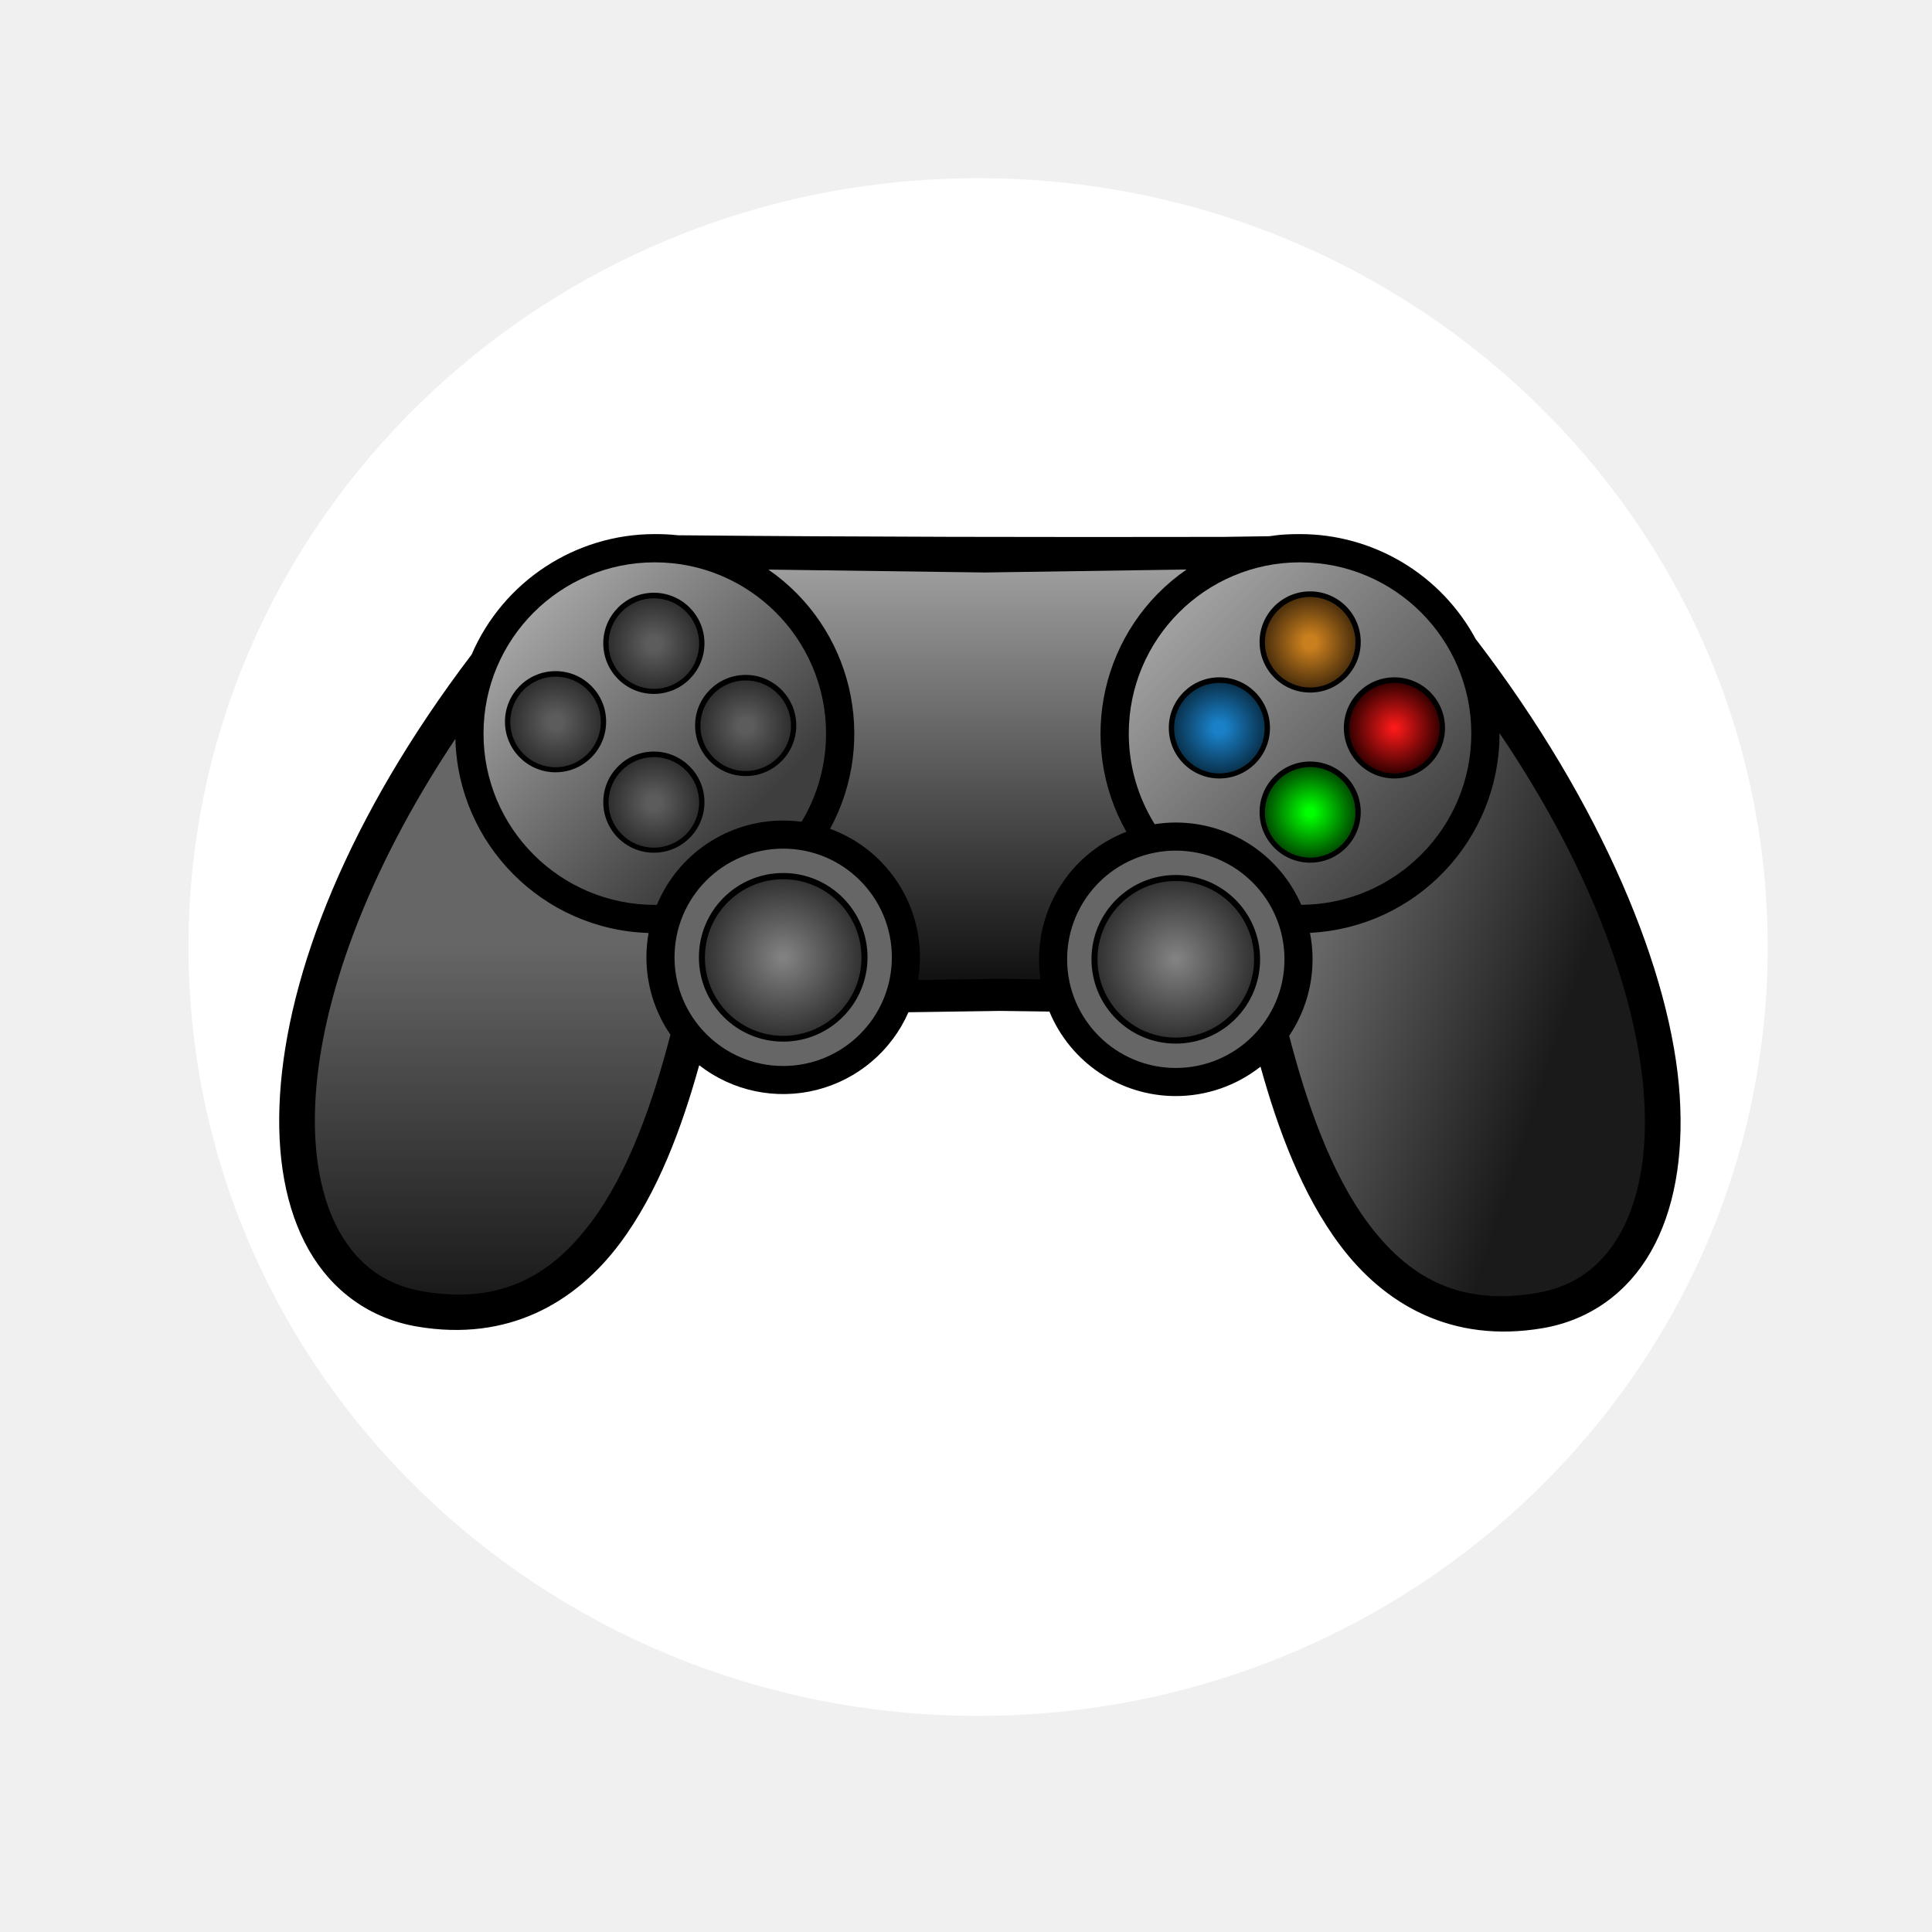
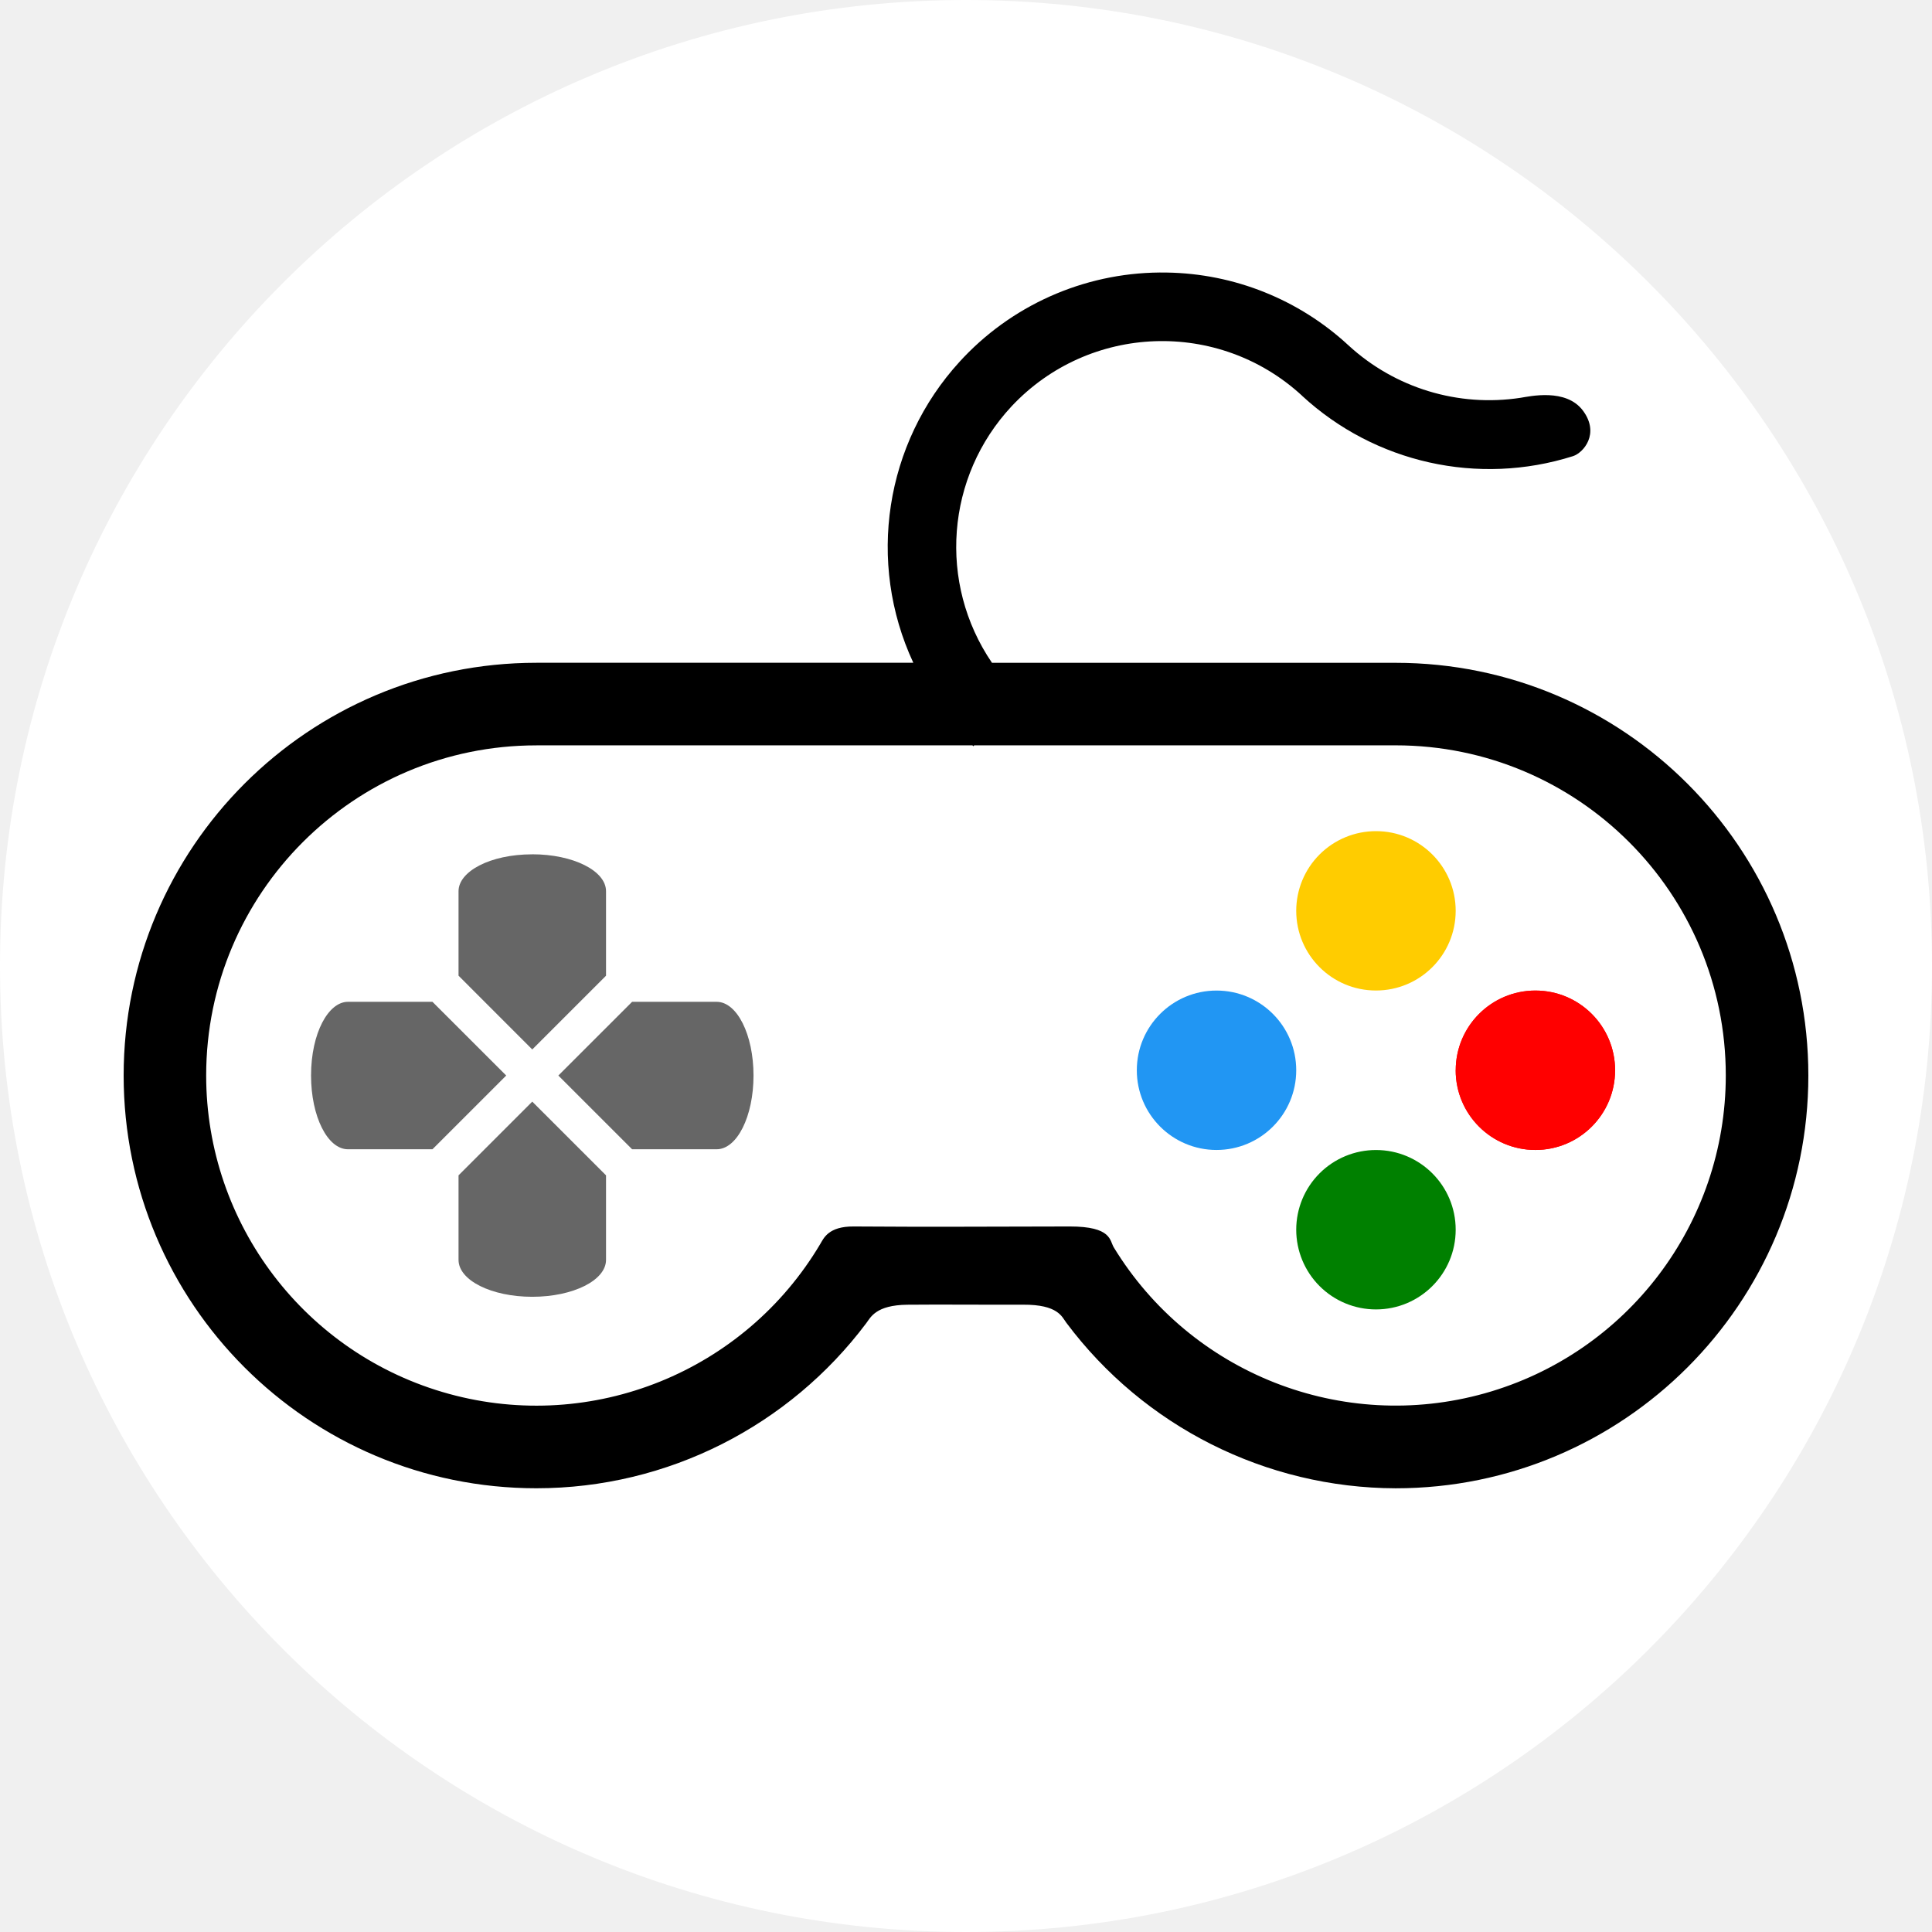
- <svg xmlns="http://www.w3.org/2000/svg" xmlns:xlink="http://www.w3.org/1999/xlink" width="1024" height="1024" clip-rule="evenodd" fill-rule="evenodd" xml:space="preserve">
-   <defs>
-     <linearGradient id="q" x1="0.13" x2="1.07" xlink:href="#f" y1="0.3" y2="0.79" />
-     <linearGradient id="o">
-       <stop offset="0" stop-color="#111" />
-       <stop offset="1" stop-color="#9d9d9d" />
-     </linearGradient>
-     <linearGradient id="b">
-       <stop offset="0" stop-color="#1a1a1a" />
-       <stop offset="0.63" stop-color="#666" />
-     </linearGradient>
-     <linearGradient id="j">
-       <stop offset="0.04" stop-color="#818181" />
-       <stop offset="1" stop-color="#323232" />
-     </linearGradient>
-     <linearGradient id="i">
-       <stop offset="0.14" stop-color="#1a80c7" />
-       <stop offset="1" stop-color="#09334f" />
-     </linearGradient>
-     <linearGradient id="h">
-       <stop offset="0.15" stop-color="#c97f1e" />
-       <stop offset="1" stop-color="#4d300c" />
-     </linearGradient>
-     <linearGradient id="g">
-       <stop offset="0.16" stop-color="#5c5c5c" />
-       <stop offset="1" stop-color="#2e2e2e" />
-     </linearGradient>
-     <linearGradient id="k">
-       <stop offset="0.09" stop-color="#0f0" />
-       <stop offset="1" stop-color="#004d00" />
-     </linearGradient>
-     <linearGradient id="l">
-       <stop offset="0.02" stop-color="#ff1a1a" />
-       <stop offset="1" stop-color="#380000" />
-     </linearGradient>
-     <linearGradient id="r" x1="0.5" x2="0.5" xlink:href="#b" y1="1" y2="0" />
-     <linearGradient id="f">
-       <stop offset="0" stop-color="#666" />
-       <stop offset="0.63" stop-color="#1a1a1a" />
-     </linearGradient>
-     <linearGradient id="n">
-       <stop offset="0" stop-color="#a1a1a1" />
-       <stop offset="1" stop-color="#404040" />
-     </linearGradient>
-     <linearGradient id="C" x1="0.15" x2="0.86" xlink:href="#n" y1="0.14" y2="0.85" />
-     <linearGradient id="m">
-       <stop offset="0" stop-color="#a3a3a3" />
-       <stop offset="0.88" stop-color="#3e3e3e" />
-     </linearGradient>
-     <linearGradient id="B" x1="0.15" x2="0.84" xlink:href="#m" y1="0.15" y2="0.84" />
-     <linearGradient id="D" x1="0.5" x2="0.5" xlink:href="#o" y1="1" y2="0" />
-     <radialGradient cx="294.45" cy="382.65" fx="294.45" fy="382.65" gradientTransform="matrix(.92958 0 0 .92958 72.85 69.574)" gradientUnits="userSpaceOnUse" id="u" r="25.82" xlink:href="#g" />
-     <radialGradient cx="694.41" cy="340.39" fx="694.41" fy="340.39" gradientTransform="matrix(.92958 0 0 .92958 48.898 23.969)" gradientUnits="userSpaceOnUse" id="z" r="25.82" xlink:href="#h" />
-     <radialGradient cx="739.08" cy="385.93" fx="739.08" fy="385.93" gradientTransform="matrix(.92958 0 0 .92958 52.043 27.176)" gradientUnits="userSpaceOnUse" id="y" r="25.82" xlink:href="#l" />
-     <radialGradient cx="694.41" cy="430.56" fx="694.41" fy="430.56" gradientTransform="matrix(.92958 0 0 .92958 48.898 30.318)" gradientUnits="userSpaceOnUse" id="x" r="25.82" xlink:href="#k" />
-     <radialGradient cx="646.3" cy="385.93" fx="646.3" fy="385.93" gradientTransform="matrix(.92958 0 0 .92958 45.51 27.176)" gradientUnits="userSpaceOnUse" id="A" r="25.82" xlink:href="#i" />
-     <radialGradient cx="415.11" cy="507.52" fx="415.11" fy="507.52" gradientTransform="translate(231.673 29.76) scale(.94318)" gradientUnits="userSpaceOnUse" id="p" r="44" xlink:href="#j" />
-     <radialGradient cx="294.45" cy="382.65" fx="294.45" fy="382.65" gradientTransform="matrix(.92958 0 0 .92958 121.515 28.945)" gradientUnits="userSpaceOnUse" id="v" r="25.82" xlink:href="#g" />
-     <radialGradient cx="294.45" cy="382.65" fx="294.45" fy="382.65" gradientTransform="matrix(.92958 0 0 .92958 72.85 -14.598)" gradientUnits="userSpaceOnUse" id="w" r="25.82" xlink:href="#g" />
-     <radialGradient cx="294.45" cy="382.65" fx="294.45" fy="382.65" gradientTransform="matrix(.92958 0 0 .92958 20.734 26.945)" gradientUnits="userSpaceOnUse" id="s" r="25.82" xlink:href="#g" />
-     <radialGradient cx="415.11" cy="507.52" fx="415.11" fy="507.52" gradientTransform="translate(23.586 28.837) scale(.94318)" gradientUnits="userSpaceOnUse" id="t" r="44" xlink:href="#j" />
-   </defs>
-   <g class="layer">
-     <ellipse cx="518.41" cy="501.95" fill="#ffffff" id="svg_23" rx="418.5" ry="407.5" stroke="#bc6d6d" stroke-width="0" />
-     <path d="m359.18,283.69c-3.99,-0.46 -8.12,-0.61 -12.13,-0.61l-0.08,0c-42.17,0.03 -80.3,25.12 -97.01,63.85c-65.44,86.16 -97.46,168.65 -101.54,233.21c-2.06,32.56 2.97,60.72 15.25,82.35c12.28,21.63 32.29,36.35 57.41,40.62c48.2,8.19 83.85,-12.57 107.43,-44.03c20.26,-27.03 32.93,-61.62 42.08,-94.48a72.49,72.49 0 0 0 110.9,-28.09l48.67,-0.71l26.05,0.35c11.21,27.11 37.65,44.79 66.98,44.79a72.49,72.49 0 0 0 44.91,-15.59c9.15,32.89 21.83,67.53 42.11,94.58c23.58,31.46 59.22,52.22 107.43,44.03c25.11,-4.26 45.13,-18.99 57.4,-40.62c12.28,-21.62 17.32,-49.79 15.26,-82.35c-4.12,-65.14 -41.34,-155.08 -107.97,-242.07l0.02,0.15c-18.38,-34.46 -54.25,-55.99 -93.3,-55.99l-0.08,0c-12.16,0.01 -15.04,1.24 -17.08,1.14l-23.32,0.34c-96.7,0.18 -192.71,0.04 -289.39,-0.86" fill="#000" id="svg_1" />
-     <path d="m623.19,450.85c-31.8,0 -57.59,25.79 -57.59,57.6c0,31.81 25.78,57.59 57.59,57.59c31.81,0 57.6,-25.78 57.6,-57.59c0,-31.81 -25.79,-57.6 -57.6,-57.6zm0.01,12.91c24.68,0 44.68,20.01 44.68,44.69c0,24.68 -20,44.68 -44.68,44.68c-24.68,0 -44.69,-20 -44.69,-44.68c0,-24.68 20.01,-44.69 44.69,-44.69zm-208.09,-13.96c-31.81,0 -57.6,25.78 -57.6,57.59c0,31.81 25.79,57.6 57.6,57.6c31.81,0 57.59,-25.79 57.59,-57.6c0,-31.81 -25.78,-57.59 -57.59,-57.59zm0,12.91c24.68,0 44.69,20 44.69,44.68c0,24.68 -20.01,44.69 -44.69,44.69c-24.68,0 -44.68,-20.01 -44.68,-44.69s20,-44.68 44.68,-44.68z" fill="#666" id="svg_2" />
-     <path d="m344.02,493.23a72.49,72.49 0 0 0 -0.13,0.64a72.49,72.49 0 0 1 0.13,-0.64zm349.52,-2.3a72.49,72.49 0 0 1 0.1,0.44a72.49,72.49 0 0 0 -0.1,-0.44zm-348.89,-0.56a72.49,72.49 0 0 0 -0.33,1.39a72.49,72.49 0 0 1 0.33,-1.39zm0.31,-1.26a72.49,72.49 0 0 0 -0.14,0.56a72.49,72.49 0 0 1 0.14,-0.56z" fill="#d45500" id="svg_3" />
-     <path d="m344.02,493.23zm349.52,-2.3zm-348.89,-0.56zm0.31,-1.26zm348.01,-0.32zm-345.59,-7.23z" id="svg_4" />
-     <circle cx="623.2" cy="508.45" fill="url(#p)" fill-rule="evenodd" id="svg_5" r="41.5" stroke-linecap="round" stroke-linejoin="round" stroke-width="0.58" />
-     <path d="m415.11,467.67c21.94,0 39.72,17.79 39.72,39.72c0,21.94 -17.78,39.72 -39.72,39.72c-21.94,0 -39.72,-17.78 -39.72,-39.72c0,-21.94 17.78,-39.72 39.72,-39.72z" fill="#999" id="svg_6" />
-     <path d="m438.35,438.73zm166.41,-0.39zm-168.46,-0.27zm-3.41,-0.95a71.61,71.61 0 0 1 1.35,0.35a70.84,70.84 0 0 1 -1.35,-0.35zm178.08,-0.12zm-180.2,-0.39zm-2.02,-0.41zm-1.29,-0.24zm-2.19,-0.34z" id="svg_7" />
-     <path d="m794.78,388.57c49.37,72.98 73.35,141.27 76.66,193.61c1.89,29.92 -2.97,54.46 -12.83,71.83c-9.86,17.38 -24.23,27.94 -44.14,31.32c-41.84,7.11 -68.38,-9.04 -89.14,-36.73c-19.97,-26.65 -32.9,-64.39 -42.04,-99.61a72.49,72.49 0 0 0 12.39,-40.54a72.49,72.49 0 0 0 -1.37,-14.03a105.73,105.73 0 0 0 100.47,-105.6a105.73,105.73 0 0 0 0,-0.25z" fill="url(#q)" id="svg_8" />
-     <path d="m241.35,391.57a105.73,105.73 0 0 0 102.42,102.93a72.49,72.49 0 0 0 -1.15,12.89a72.49,72.49 0 0 0 12.73,41.04c-9.13,35.14 -22.05,72.75 -41.97,99.32c-20.75,27.69 -47.3,43.84 -89.14,36.73c-19.9,-3.38 -34.27,-13.95 -44.14,-31.32c-9.86,-17.37 -14.72,-41.91 -12.82,-71.83c3.25,-51.41 26.44,-118.23 74.07,-189.76z" fill="url(#r)" id="svg_9" />
-     <circle cx="294.45" cy="382.65" fill="url(#s)" fill-rule="evenodd" id="svg_10" r="24" stroke-linecap="round" stroke-linejoin="round" stroke-width="0.34" />
-     <circle cx="415.11" cy="507.52" fill="url(#t)" fill-rule="evenodd" id="svg_11" r="41.5" stroke-linecap="round" stroke-linejoin="round" stroke-width="0.58" />
-     <path d="m344.02,493.23a72.49,72.49 0 0 0 -0.13,0.64a72.49,72.49 0 0 1 0.13,-0.64zm349.52,-2.3a72.49,72.49 0 0 1 0.1,0.44a72.49,72.49 0 0 0 -0.1,-0.44zm-348.89,-0.56a72.49,72.49 0 0 0 -0.33,1.39a72.49,72.49 0 0 1 0.33,-1.39zm0.31,-1.26a72.49,72.49 0 0 0 -0.14,0.56a72.49,72.49 0 0 1 0.14,-0.56z" fill="#d45500" id="svg_12" />
-     <circle cx="346.56" cy="425.28" fill="url(#u)" fill-rule="evenodd" id="svg_13" r="24" stroke-linecap="round" stroke-linejoin="round" stroke-width="0.34" />
-     <circle cx="395.23" cy="384.65" fill="url(#v)" fill-rule="evenodd" id="svg_14" r="24" stroke-linecap="round" stroke-linejoin="round" stroke-width="0.34" />
-     <circle cx="346.56" cy="341.11" fill="url(#w)" fill-rule="evenodd" id="svg_15" r="24" stroke-linecap="round" stroke-linejoin="round" stroke-width="0.34" />
-     <circle cx="694.41" cy="430.56" fill="url(#x)" fill-rule="evenodd" id="svg_16" r="24" stroke-linecap="round" stroke-linejoin="round" stroke-width="0.34" />
-     <circle cx="739.08" cy="385.93" fill="url(#y)" fill-rule="evenodd" id="svg_17" r="24" stroke-linecap="round" stroke-linejoin="round" stroke-width="0.34" />
-     <circle cx="694.41" cy="340.39" fill="url(#z)" fill-rule="evenodd" id="svg_18" r="24" stroke-linecap="round" stroke-linejoin="round" stroke-width="0.34" />
-     <circle cx="646.3" cy="385.93" fill="url(#A)" fill-rule="evenodd" id="svg_19" r="24" stroke-linecap="round" stroke-linejoin="round" stroke-width="0.34" />
-     <path d="m347.05,298.05c-50.13,0 -90.78,40.64 -90.78,90.77c0,50.13 40.64,90.77 90.78,90.77c0.37,0 0.74,0 1.12,-0.01c11.23,-27.04 37.63,-44.66 66.91,-44.68l0.03,0a72.49,72.49 0 0 1 9.75,0.66a90.77,90.77 0 0 0 12.96,-46.74c0,-50.13 -40.64,-90.77 -90.77,-90.77zm-0.49,16.11c14.81,0 26.82,12.01 26.82,26.82c0,14.8 -12.01,26.81 -26.82,26.81c-14.81,0 -26.81,-12.01 -26.81,-26.81c0,-14.81 12,-26.82 26.81,-26.82zm-52.11,41.55c14.81,0 26.81,12 26.81,26.81c0,14.81 -12.01,26.81 -26.81,26.81c-14.81,0 -26.81,-12 -26.81,-26.81c0,-14.81 12,-26.81 26.8,-26.81l0.01,0zm100.78,2c14.81,0 26.81,12 26.81,26.81c0,14.81 -12.01,26.81 -26.81,26.81c-14.81,0 -26.81,-12 -26.81,-26.81c0,-14.81 12,-26.81 26.81,-26.81zm-48.67,40.63c14.81,0 26.82,12 26.82,26.81c0,14.81 -12.01,26.81 -26.82,26.81c-14.81,0 -26.81,-12 -26.81,-26.81c0,-14.81 12,-26.81 26.81,-26.81z" fill="url(#B)" id="svg_20" />
-     <path d="m689.05,298.05c-50.14,0 -90.78,40.64 -90.78,90.77a90.77,90.77 0 0 0 13.74,48.01a72.52,72.52 0 0 1 11.15,-0.87l0.03,0c28.98,0 55.17,17.25 66.61,43.88l-0.11,-0.25c49.88,-0.36 90.13,-40.89 90.13,-90.77c0,-50.13 -40.64,-90.77 -90.77,-90.77zm5.36,15.39c14.81,0 26.81,12.01 26.81,26.82c0,14.8 -12,26.81 -26.81,26.81c-14.81,0 -26.81,-12.01 -26.81,-26.81c0,-14.81 12,-26.82 26.81,-26.82zm-48.11,45.55c14.8,0 26.81,12 26.81,26.81c0,14.81 -12.01,26.81 -26.81,26.81c-14.81,0 -26.81,-12 -26.81,-26.81c-0.01,-14.81 12,-26.81 26.81,-26.81zm92.78,0c14.81,0 26.81,12 26.81,26.81c0,14.81 -12.01,26.81 -26.81,26.81c-14.81,0 -26.81,-12 -26.81,-26.81c0,-14.81 12,-26.81 26.81,-26.81zm-44.67,44.63c14.81,0 26.81,12 26.81,26.81c0,14.8 -12,26.81 -26.81,26.81c-14.81,0 -26.81,-12 -26.81,-26.81c0,-14.81 12,-26.81 26.81,-26.81z" fill="url(#C)" id="svg_21" />
-     <path d="m628.9,301.86a105.73,105.73 0 0 0 -31.9,139c-27.9,10.81 -46.29,37.66 -46.29,67.59c0,3.55 0.26,7.11 0.78,10.62l-21.34,-0.28l-43.56,0.64a72.49,72.49 0 0 0 1.01,-12.04c0,-30.55 -19.16,-57.83 -47.9,-68.19a73.48,73.48 0 0 0 0.26,0.09a105.73,105.73 0 0 0 -32.71,-137.4l114.62,1.54l107.03,-1.57z" fill="url(#D)" id="svg_22" />
+ <svg xmlns="http://www.w3.org/2000/svg" xml:space="preserve" id="svg1" width="56mm" height="56mm" viewBox="0 0 56 56">
+   <g id="layer1">
+     <circle id="path22" cx="28" cy="28" r="28" style="fill:#fff;stroke-width:.182;paint-order:stroke fill markers" />
+     <g id="g3" transform="rotate(-90 -28.872 185.47)scale(1.35065)">
+       <g id="g2">
+         <path id="path27-1-1" d="M92.974 183.092a1.71 1.71 0 0 0-1.71 1.71 1.71 1.71 0 0 0 1.71 1.711 1.71 1.71 0 0 0 1.711-1.71 1.71 1.71 0 0 0-1.71-1.711" style="fill:#2196f3;fill-opacity:1;stroke:none;stroke-width:.214;paint-order:stroke fill markers" />
+         <path id="path30-5-4" d="M96.396 186.513a1.71 1.71 0 0 0-1.71 1.711 1.71 1.71 0 0 0 1.71 1.711 1.71 1.71 0 0 0 1.71-1.71 1.71 1.71 0 0 0-1.71-1.712" style="fill:#fc0;fill-opacity:1;stroke:none;stroke-width:.214;paint-order:stroke fill markers" />
+         <path id="path32-2-2" d="M89.553 186.513a1.71 1.71 0 0 0-1.711 1.711 1.71 1.71 0 0 0 1.71 1.711 1.71 1.71 0 0 0 1.711-1.71 1.71 1.71 0 0 0-1.71-1.712" style="fill:green;fill-opacity:1;stroke:none;stroke-width:.214;paint-order:stroke fill markers" />
+         <path id="path36-3" d="M92.974 189.935a1.71 1.71 0 0 0-1.71 1.711 1.71 1.71 0 0 0 1.71 1.71 1.71 1.71 0 0 0 1.711-1.71 1.71 1.71 0 0 0-1.71-1.71" style="fill:red;stroke:none;stroke-width:.214;paint-order:stroke fill markers" />
+         <path id="path1-2" d="M92.974 189.935a1.71 1.71 0 0 0-1.71 1.711 1.71 1.71 0 0 0 1.71 1.71 1.71 1.71 0 0 0 1.711-1.71 1.71 1.71 0 0 0-1.71-1.71" style="fill:red;fill-opacity:1;stroke:none;stroke-width:.214;paint-order:stroke fill markers" />
+       </g>
+     </g>
+     <path id="circle1" d="M33.82 7.9a7.94 7.94 0 0 0-5.883 2.453l-.119.128a7.96 7.96 0 0 0-1.345 8.73H15.547c-6.607 0-11.963 5.357-11.963 11.964S8.94 43.138 15.547 43.138c3.822 0 7.337-1.822 9.559-4.781.132-.176.28-.528 1.192-.539.929-.01 2.443.004 3.356-.001 1.015-.006 1.126.352 1.254.523a11.96 11.96 0 0 0 9.545 4.799c6.607 0 11.963-5.357 11.963-11.964S47.06 19.212 40.453 19.212h-11.7a5.97 5.97 0 0 1 .572-7.439 5.984 5.984 0 0 1 8.414-.305v.002a8.01 8.01 0 0 0 7.854 1.752c.3-.095.785-.648.293-1.315s-1.557-.415-1.81-.377a6.02 6.02 0 0 1-4.989-1.519A7.93 7.93 0 0 0 33.82 7.9M15.547 21.604h12.64l.026.026.024-.026h12.216c5.285 0 9.57 4.285 9.57 9.571a9.57 9.57 0 0 1-17.74 4.98c-.12-.196-.056-.606-1.275-.605-2.053.002-4.04.017-6.26 0-.736-.006-.873.342-.972.507a9.57 9.57 0 0 1-17.8-4.882 9.57 9.57 0 0 1 9.571-9.57" style="fill:#000;stroke-width:.065;paint-order:stroke fill markers" />
+     <path id="path35-2" d="M15.428 24.763c-1.23 0-2.137.501-2.137 1.068v2.45l2.137 2.138 2.138-2.137v-2.45c0-.593-.954-1.07-2.138-1.07zm-5.343 4.275c-.567 0-1.069.906-1.069 2.137 0 1.184.477 2.137 1.069 2.137h2.45l2.138-2.137-2.138-2.137zm8.237 0-2.138 2.137 2.138 2.137h2.45c.592 0 1.069-.953 1.069-2.137s-.477-2.137-1.069-2.137zm-2.894 2.893-2.137 2.137v2.45c0 .593.953 1.07 2.137 1.07s2.138-.477 2.138-1.07v-2.45z" style="fill:#666;stroke:#000;stroke-width:0;paint-order:stroke fill markers" />
  </g>
</svg>
